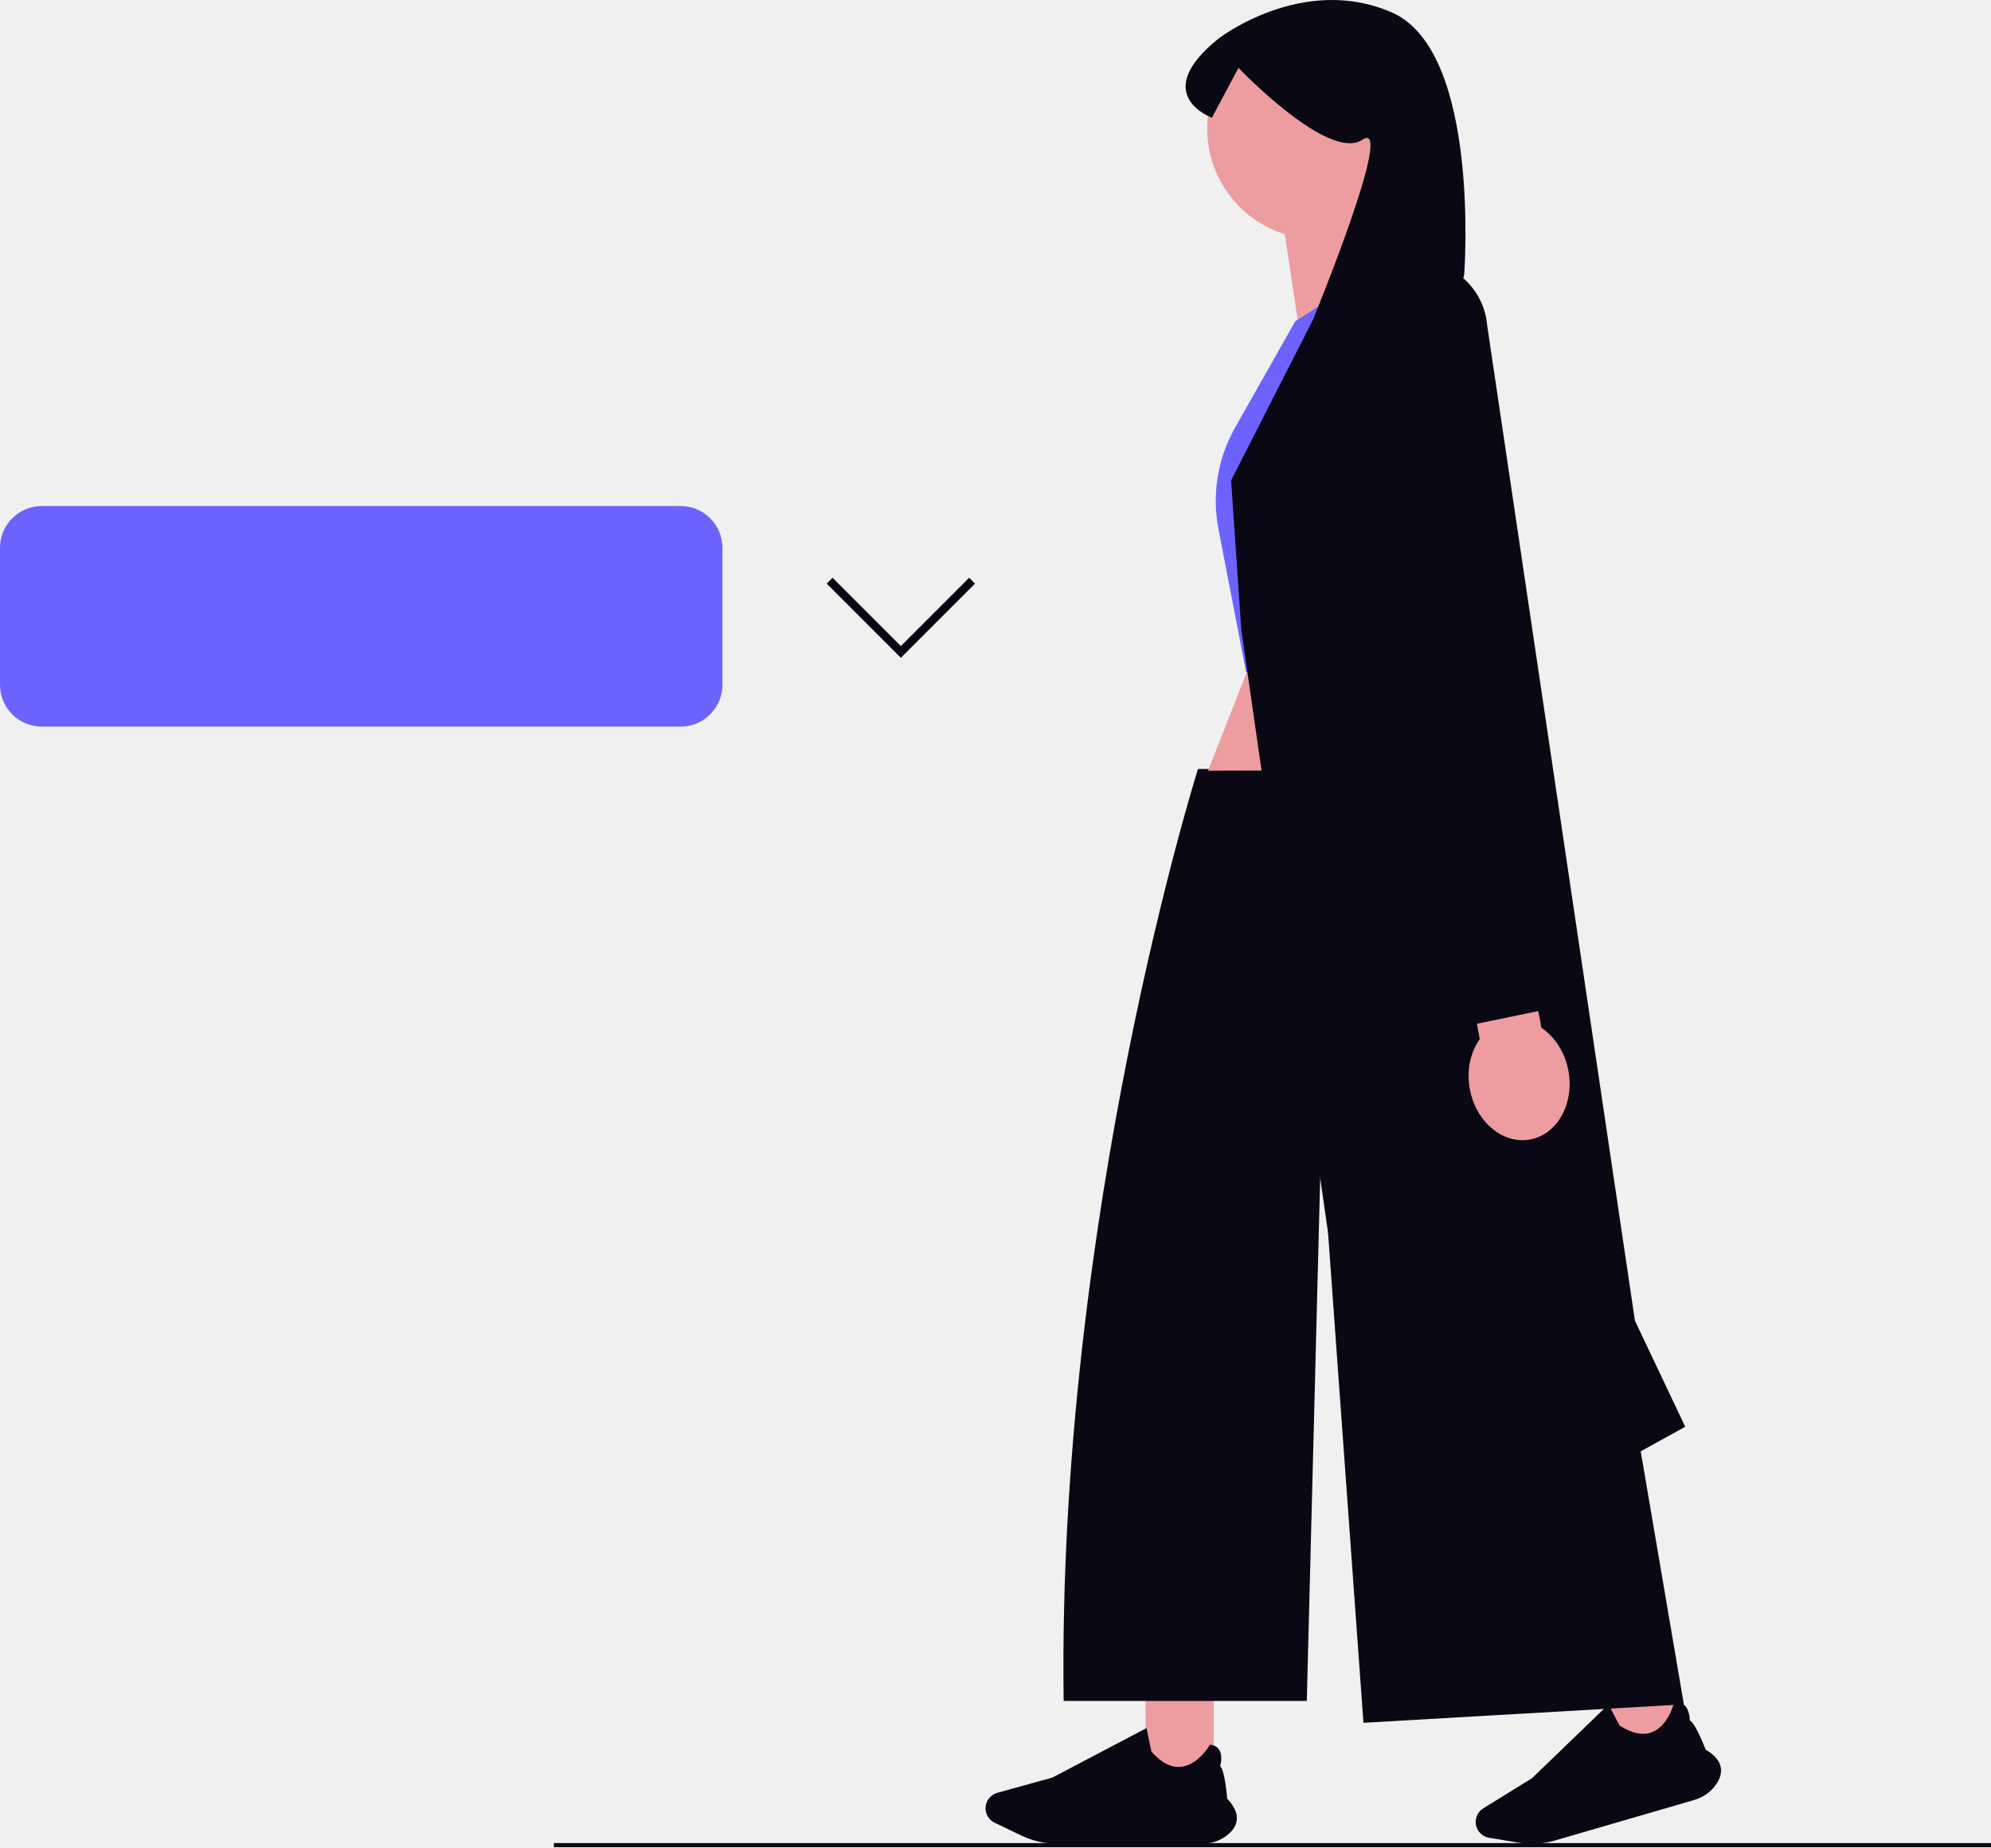
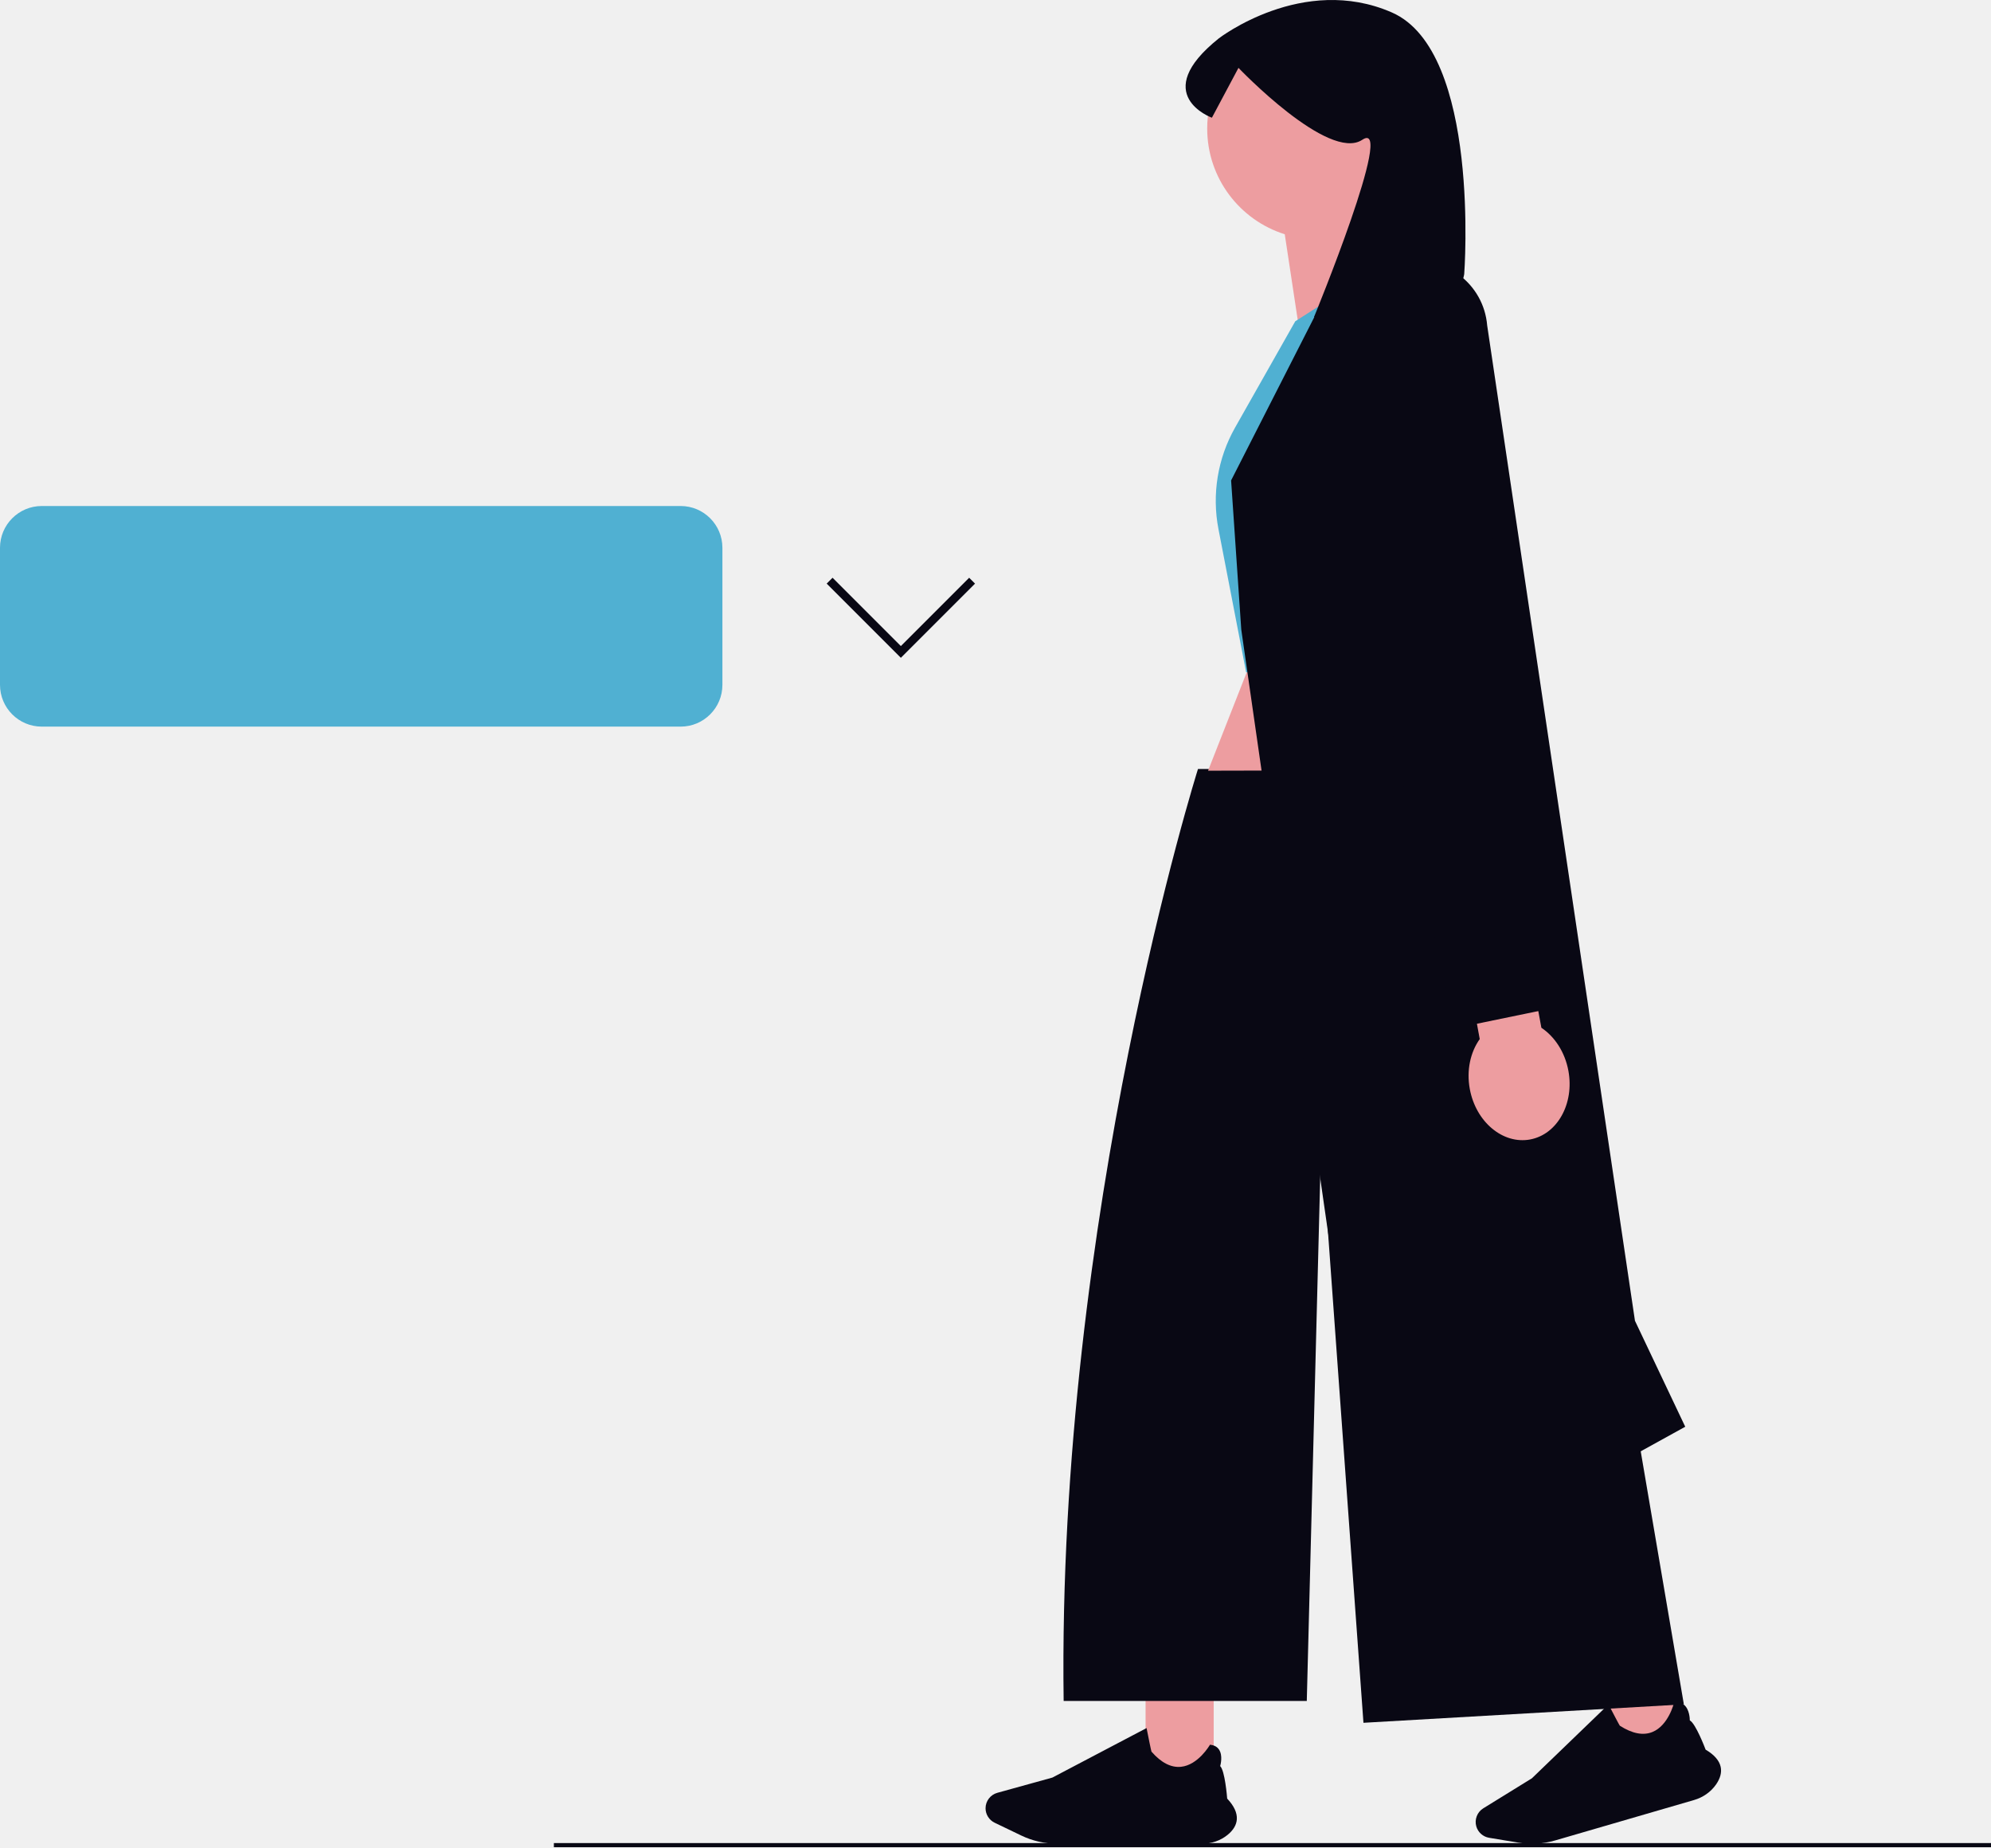
<svg xmlns="http://www.w3.org/2000/svg" width="719.62" height="667.524" viewBox="0 0 719.62 667.524">
  <line x1="200.194" y1="666.774" x2="719.62" y2="666.774" fill="#fff" stroke="#090814" stroke-miterlimit="10" stroke-width="1.5" />
  <rect x="414.055" y="611.433" width="24.617" height="32.446" fill="#ed9da0" stroke-width="0" />
  <path d="m434.471,666.271h-52.327c-4.472,0-8.967-1.024-12.998-2.962l-9.647-4.637c-1.995-.959-3.283-3.008-3.283-5.221,0-2.595,1.747-4.891,4.248-5.584l19.902-5.507,34.047-17.896.025.129c.637,3.225,1.623,8.096,1.749,8.392,3.492,4,7.078,5.843,10.661,5.48,6.249-.633,10.403-7.849,10.444-7.922l.032-.056.064.007c1.463.151,2.546.742,3.217,1.754,1.425,2.149.556,5.459.413,5.959,1.707,1.67,2.473,10.998,2.532,11.751,2.468,2.616,3.641,5.132,3.486,7.476-.136,2.05-1.272,3.953-3.378,5.657-2.533,2.051-5.796,3.18-9.186,3.18Z" fill="#090814" stroke-width="0" />
  <rect x="581.435" y="599.427" width="24.617" height="32.446" transform="translate(-148.3355 190.356) rotate(-16.22019)" fill="#ed9da0" stroke-width="0" />
  <path d="m612.315,650.464l-50.245,14.617c-4.294,1.249-8.896,1.521-13.308.787l-10.558-1.758c-2.183-.363-3.993-1.971-4.611-4.096-.725-2.492.311-5.185,2.52-6.548l17.571-10.847,27.693-26.694.06.117c1.512,2.919,3.82,7.321,4.023,7.569,4.47,2.865,8.429,3.633,11.767,2.284,5.823-2.354,7.796-10.442,7.815-10.524l.015-.062.063-.012c1.447-.263,2.651.001,3.579.786,1.969,1.666,2.059,5.087,2.061,5.606,2.106,1.127,5.447,9.869,5.714,10.576,3.101,1.823,4.93,3.91,5.435,6.205.442,2.006-.118,4.151-1.663,6.376-1.86,2.677-4.677,4.673-7.932,5.62Z" fill="#090814" stroke-width="0" />
  <path d="m550.974,277.897h-117.981s-51.001,161.604-48.551,336.771h87.878l5.217-203.341,15.265,211.234,115.804-6.668-57.632-337.996Z" fill="#090814" stroke-width="0" />
  <polygon points="530.627 222.669 554.796 278.227 436.638 278.504 457.131 226.344 530.627 222.669" fill="#ed9da0" stroke-width="0" />
  <path d="m516.37,46.461c0-22.103-17.918-40.02-40.021-40.02s-40.021,17.918-40.021,40.02c0,17.925,11.786,33.096,28.03,38.191l7.737,51.13,39.441-32.867s-8.52-10.853-13.09-23.09c10.8-7.167,17.923-19.431,17.923-33.364Z" fill="#ed9da0" stroke-width="0" />
-   <path d="m515.292,85.967l-47.137,30.132-21.757,38.423c-6.3,11.125-8.427,24.132-6.001,36.685l9.996,51.715h104.226l-16.468-107.894c-2.102-13.771-7.347-26.873-15.329-38.29l-7.53-10.77Z" fill="#6c63ff" stroke-width="0" />
+   <path d="m515.292,85.967l-47.137,30.132-21.757,38.423c-6.3,11.125-8.427,24.132-6.001,36.685l9.996,51.715h104.226l-16.468-107.894c-2.102-13.771-7.347-26.873-15.329-38.29l-7.53-10.77Z" fill="#50b0d2" stroke-width="0" />
  <path d="m478.039,108.693l29.529-13.94c14.781-2.765,28.71,7.859,29.952,22.844l53.412,359.682,18.176,38.299-110.245,60.83-50.223-348.897-3.675-53.898,33.074-64.922Z" fill="#090814" stroke-width="0" />
  <path d="m557.108,371.395l-7.014-38.154-22.277,4.095,7.014,38.154c-3.345,4.695-4.845,11.227-3.596,18.024,2.186,11.893,11.937,20.068,21.78,18.258,9.843-1.809,16.049-12.917,13.863-24.81-1.249-6.797-4.974-12.369-9.77-15.567Z" fill="#ed9da0" stroke-width="0" />
  <polyline points="487.263 187.601 525.252 371.713 563.768 363.765 537.482 178.859" fill="#090814" stroke-width="0" />
  <path d="m529.22,99.043s-1.869,14.179-19.183,14.642q-35.123.939-35.123.939s29.691-72.256,17.482-64.116c-12.208,8.14-44.764-25.986-44.764-25.986l-9.606,18.016s-22.95-8.311,2.485-28.661c0,0,30.347-23.462,62.563-9.373,32.217,14.089,26.146,94.539,26.146,94.539Z" fill="#090814" stroke-width="0" />
-   <path d="m246.014,262.578H15.09c-8.321,0-15.09-6.769-15.09-15.09v-49.543c0-8.321,6.769-15.09,15.09-15.09h230.923c8.321,0,15.09,6.769,15.09,15.09v49.543c0,8.321-6.769,15.09-15.09,15.09Z" fill="#6c63ff" stroke-width="0" />
+   <path d="m246.014,262.578H15.09c-8.321,0-15.09-6.769-15.09-15.09v-49.543c0-8.321,6.769-15.09,15.09-15.09h230.923c8.321,0,15.09,6.769,15.09,15.09v49.543c0,8.321-6.769,15.09-15.09,15.09Z" fill="#50b0d2" stroke-width="0" />
  <polyline points="351.35 209.842 325.602 235.59 299.854 209.842" fill="none" stroke="#090814" stroke-miterlimit="10" stroke-width="3" />
</svg>
